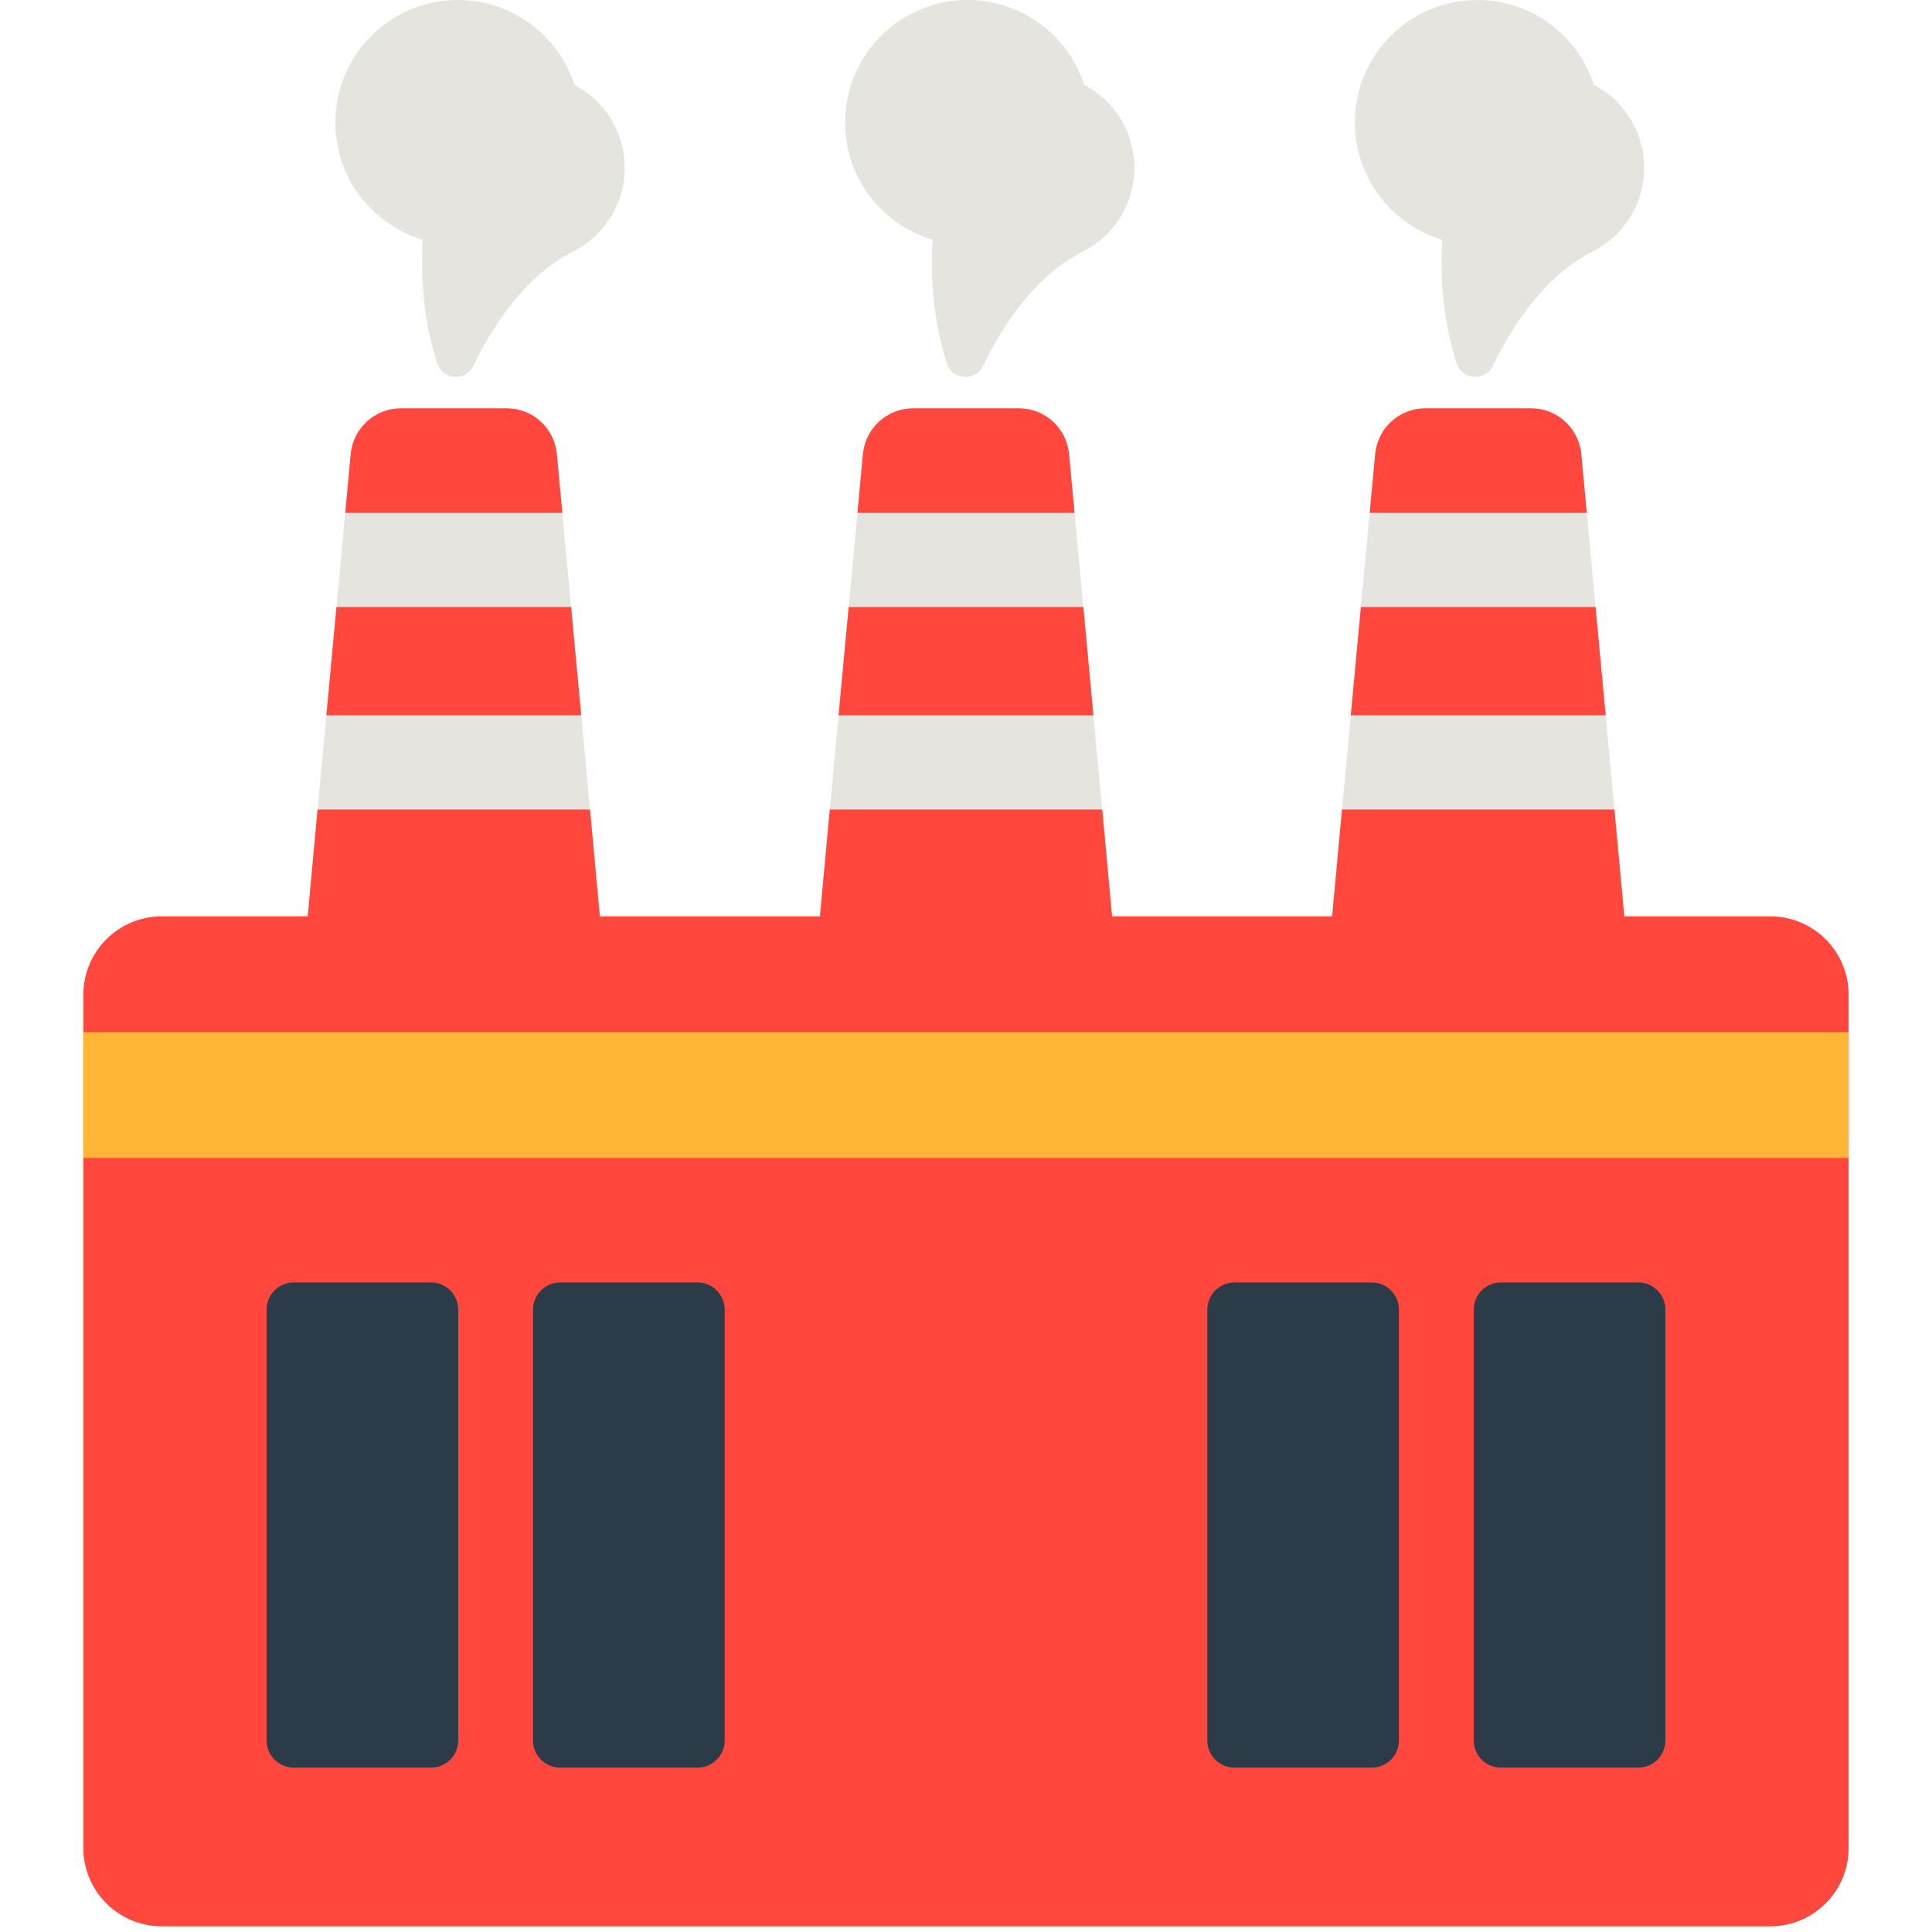
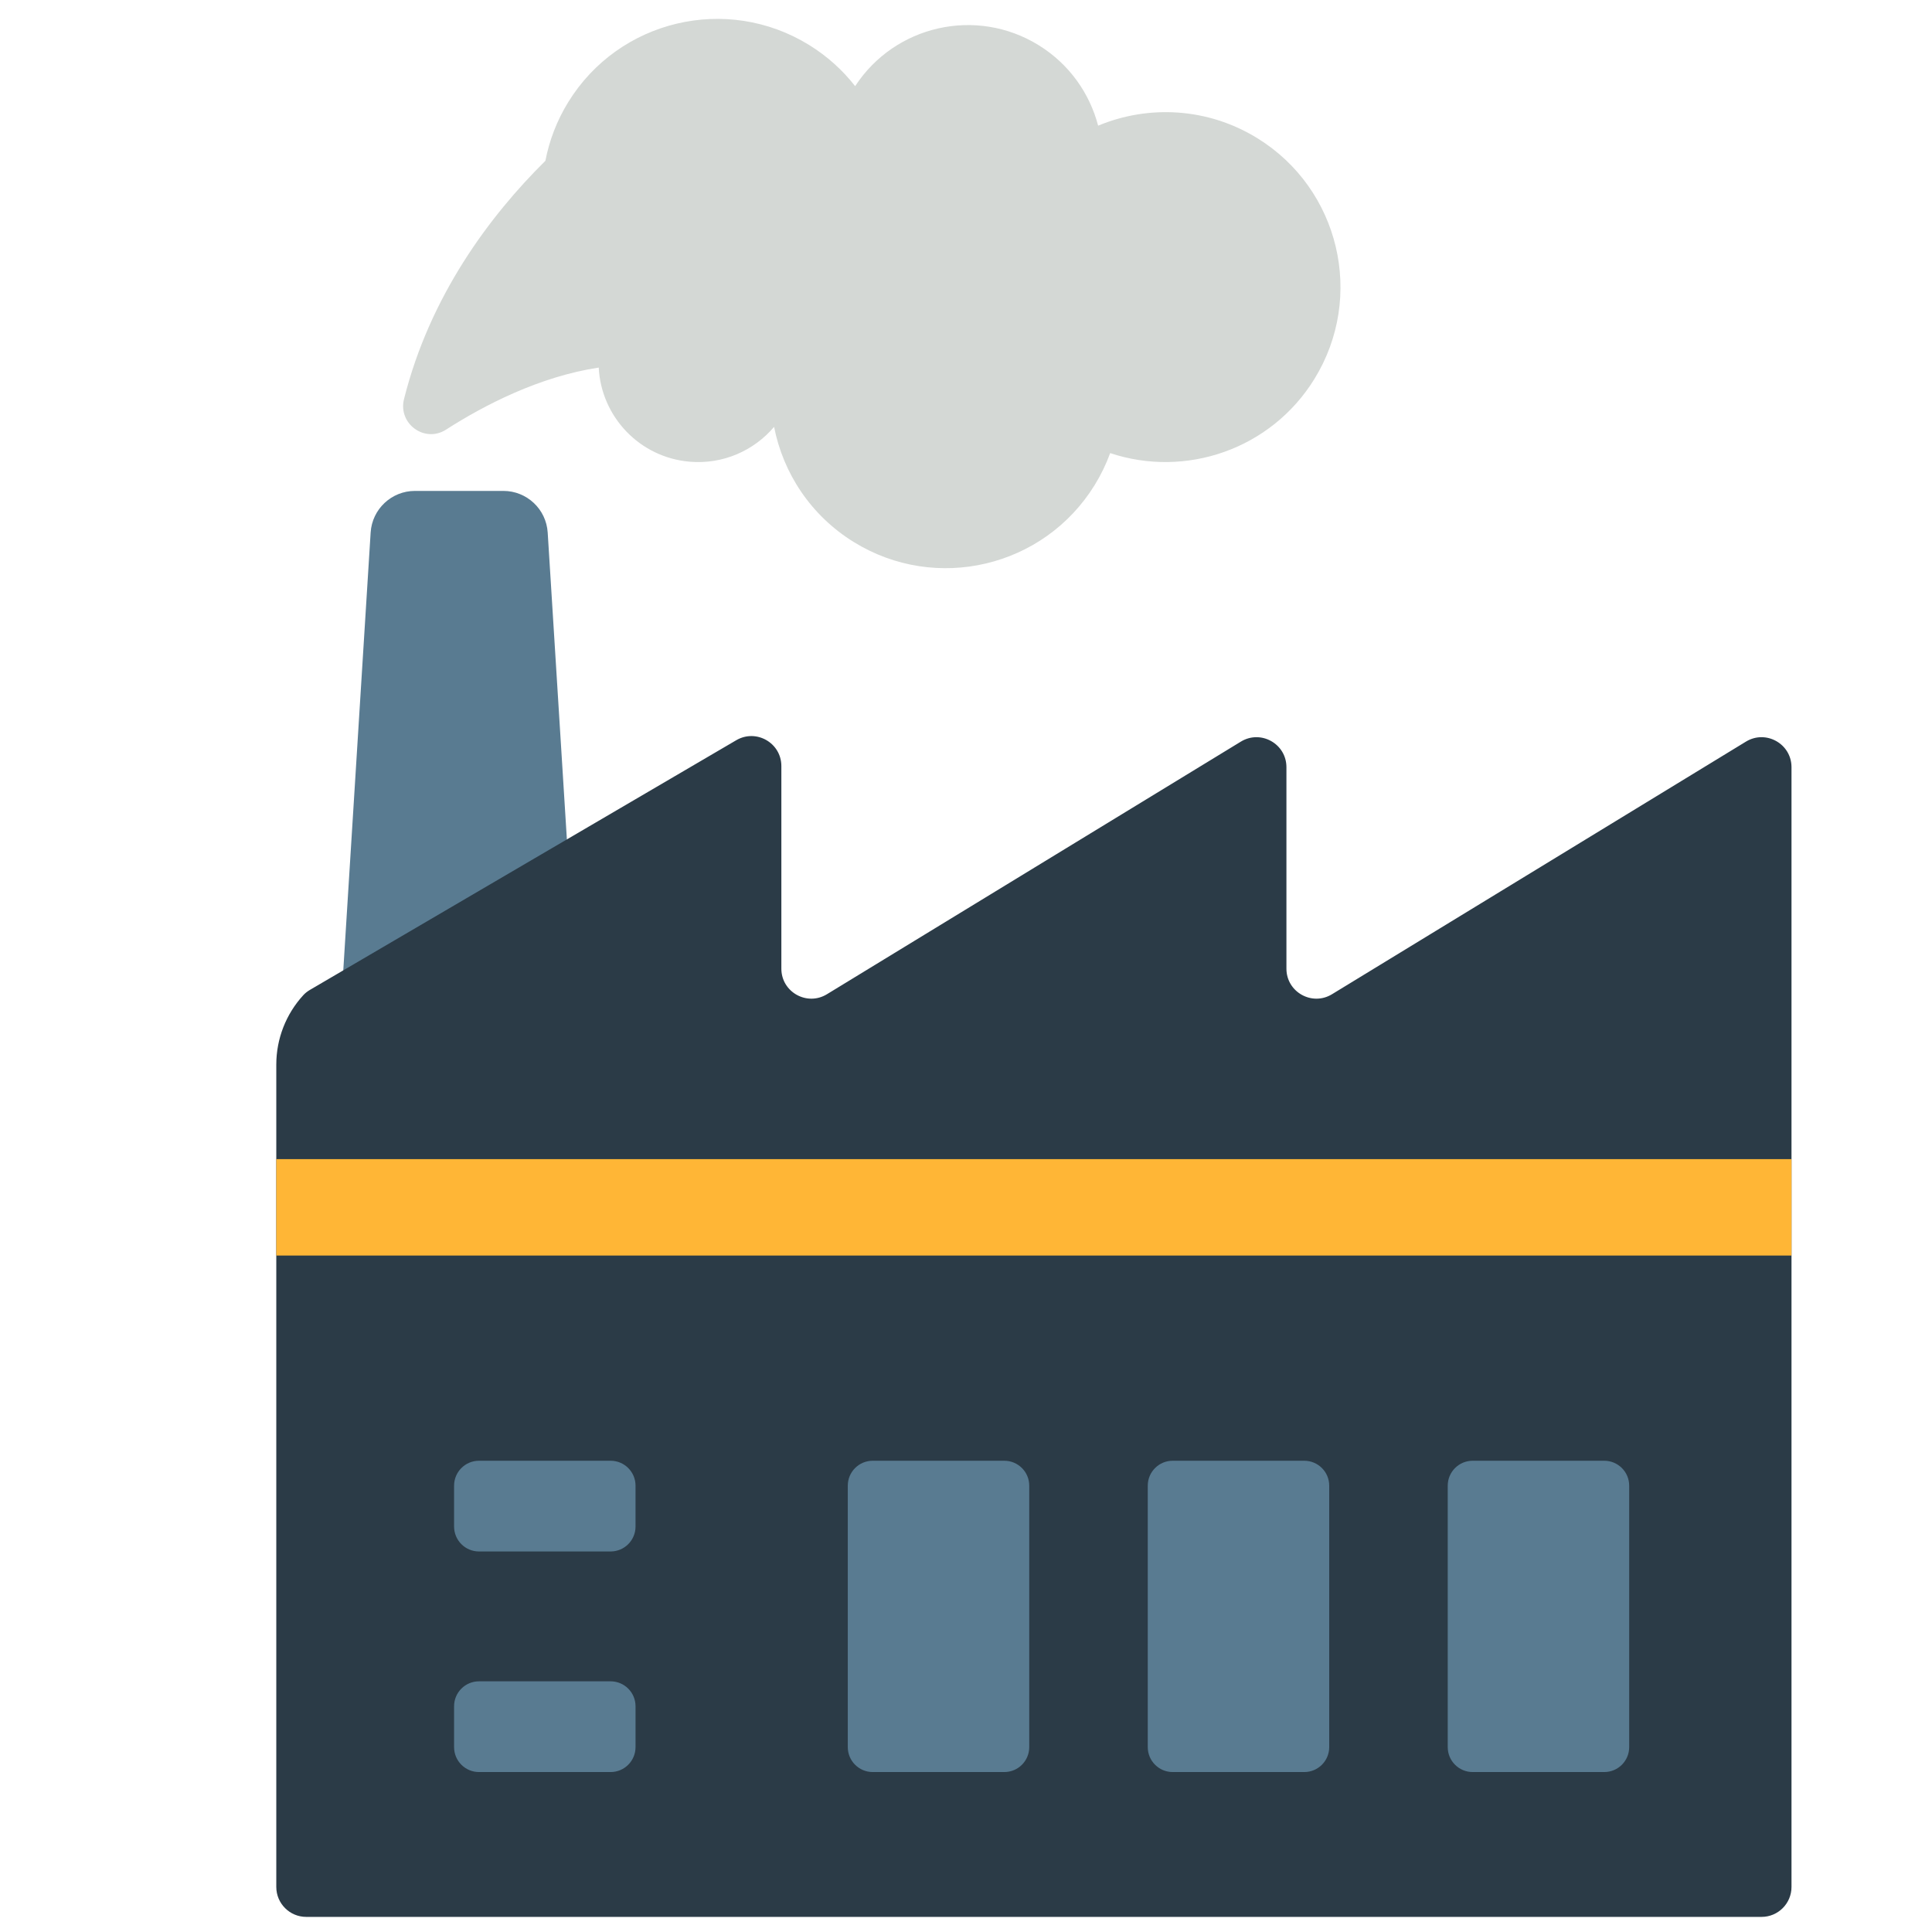
<svg xmlns="http://www.w3.org/2000/svg" version="1.1" x="0px" y="0px" viewBox="0 0 512 512" enable-background="new 0 0 512 512" xml:space="preserve">
  <g id="Layer_2">
-     <path fill="#E5E4DF" d="M75.673,305.445l17.274-185.118c0.641-6.871,6.408-12.124,13.308-12.124h28.001   c6.901,0,12.667,5.253,13.308,12.124l17.274,185.118c0.731,7.838-5.436,14.608-13.308,14.608h-62.55   C81.109,320.053,74.942,313.283,75.673,305.445z M224.725,320.053h62.549c7.872,0,14.04-6.77,13.308-14.608l-17.274-185.118   c-0.641-6.871-6.408-12.124-13.308-12.124H242c-6.901,0-12.667,5.253-13.308,12.124l-17.274,185.118   C210.685,313.283,216.853,320.053,224.725,320.053z M360.469,320.053h62.549c7.872,0,14.04-6.77,13.308-14.608l-17.274-185.118   c-0.641-6.871-6.408-12.124-13.308-12.124h-28.001c-6.901,0-12.667,5.253-13.308,12.124L347.16,305.445   C346.429,313.283,352.596,320.053,360.469,320.053z M162.862,33.264c-2.431-4.793-6.209-8.45-10.637-10.758   C148.024,9.45,135.784,0,121.331,0c-17.923,0-32.453,14.53-32.453,32.453c0,14.698,9.774,27.108,23.176,31.1   c-0.651,10.207,0.184,21.386,3.776,32.694c1.42,4.472,7.569,4.956,9.6,0.727c4.76-9.914,13.358-23.687,26.533-30.37   c0.294-0.149,0.571-0.3,0.837-0.452C164.396,59.709,168.914,45.196,162.862,33.264z M297.954,33.264   c-2.431-4.793-6.209-8.45-10.637-10.758C283.116,9.45,270.876,0,256.423,0C238.5,0,223.97,14.53,223.97,32.453   c0,14.698,9.774,27.108,23.176,31.1c-0.651,10.207,0.184,21.386,3.776,32.694c1.42,4.472,7.569,4.956,9.6,0.727   c4.76-9.914,13.358-23.687,26.533-30.37c0.294-0.149,0.571-0.3,0.837-0.452C299.488,59.709,304.006,45.196,297.954,33.264z    M433.046,33.264c-2.431-4.793-6.209-8.45-10.637-10.758C418.208,9.45,405.967,0,391.515,0c-17.923,0-32.453,14.53-32.453,32.453   c0,14.698,9.774,27.108,23.176,31.1c-0.651,10.207,0.184,21.386,3.776,32.694c1.42,4.472,7.569,4.956,9.6,0.727   c4.76-9.914,13.358-23.687,26.533-30.37c0.294-0.149,0.571-0.3,0.837-0.452C434.58,59.709,439.098,45.196,433.046,33.264z" />
+     <path fill="#597B91" d="M133.4,130.097h-23.43c-6.214,0-11.357,4.832-11.745,11.033L87.827,307.456   c-0.424,6.775,4.957,12.502,11.745,12.502h44.227c6.788,0,12.168-5.727,11.745-12.502L145.145,141.13   C144.757,134.928,139.614,130.097,133.4,130.097z" />
  </g>
  <g id="Layer_3">
-     <path fill="#FF473E" d="M289.77,189.566h-67.54l2.678-28.701h62.183L289.77,189.566z M283.309,120.327   c-0.641-6.871-6.408-12.124-13.308-12.124H242c-6.901,0-12.667,5.253-13.308,12.124l-1.454,15.585h57.526L283.309,120.327z    M147.565,120.327c-0.641-6.871-6.408-12.124-13.308-12.124h-28.001c-6.901,0-12.667,5.253-13.308,12.124l-1.454,15.585h57.526   L147.565,120.327z M419.052,120.327c-0.641-6.871-6.408-12.124-13.308-12.124h-28.001c-6.901,0-12.667,5.253-13.308,12.124   l-1.454,15.585h57.526L419.052,120.327z M422.835,160.865h-62.183l-2.678,28.701h67.54L422.835,160.865z M156.355,214.519H84.158   l-2.643,28.701h77.483L156.355,214.519z M427.842,214.519h-72.197l-2.643,28.701h77.483L427.842,214.519z M469.137,242.843h-38.652   l0.035,0.377h-77.553l0.035-0.377h-58.261l0.035,0.377h-77.553l0.035-0.377h-58.261l0.035,0.377H81.48l0.035-0.377H42.863   c-11.472,0-20.772,9.3-20.772,20.772V489.72c0,11.472,9.3,20.772,20.772,20.772h426.273c11.472,0,20.772-9.3,20.772-20.772V263.614   C489.908,252.143,480.609,242.843,469.137,242.843z M292.098,214.519h-72.197l-2.643,28.701h77.483L292.098,214.519z    M151.348,160.865H89.165l-2.678,28.701h67.54L151.348,160.865z" />
+     <path fill="#D4D8D5" d="M333.221,36.63c-13.205-8.15-28.894-8.866-42.204-3.326c-2.241-8.566-7.644-16.319-15.773-21.336   c-16.515-10.193-38.079-5.296-48.623,10.866c-3.294-4.219-7.376-7.937-12.198-10.913c-21.792-13.45-50.361-6.687-63.811,15.105   c-3.043,4.931-5.042,10.21-6.075,15.582c-14.828,14.675-30.634,35.862-37.472,63.17c-1.628,6.503,5.484,11.706,11.126,8.087   c10.144-6.505,24.739-14.071,40.479-16.452c0.648,12.998,10.822,23.834,24.147,24.949c8.828,0.739,16.998-2.962,22.325-9.236   c2.403,12.233,9.695,23.469,21.14,30.533c21.792,13.45,50.361,6.687,63.811-15.105c1.687-2.734,3.056-5.575,4.117-8.479   c19.955,6.668,42.587-0.956,54.115-19.634C361.776,78.648,355.013,50.079,333.221,36.63z" />
  </g>
  <g id="Layer_4">
-     <path fill="#2B3B47" d="M184.843,468.447h-36.38c-3.976,0-7.2-3.224-7.2-7.2V347.06c0-3.976,3.224-7.2,7.2-7.2h36.38   c3.976,0,7.2,3.224,7.2,7.2v114.187C192.043,465.223,188.819,468.447,184.843,468.447z M121.434,461.247V347.06   c0-3.976-3.224-7.2-7.2-7.2h-36.38c-3.976,0-7.2,3.224-7.2,7.2v114.187c0,3.976,3.224,7.2,7.2,7.2h36.38   C118.21,468.447,121.434,465.223,121.434,461.247z M441.339,461.247V347.06c0-3.976-3.224-7.2-7.2-7.2h-36.38   c-3.976,0-7.2,3.224-7.2,7.2v114.187c0,3.976,3.224,7.2,7.2,7.2h36.38C438.115,468.447,441.339,465.223,441.339,461.247z    M370.73,461.247V347.06c0-3.976-3.224-7.2-7.2-7.2h-36.38c-3.976,0-7.2,3.224-7.2,7.2v114.187c0,3.976,3.224,7.2,7.2,7.2h36.38   C367.506,468.447,370.73,465.223,370.73,461.247z" />
+     <path fill="#2B3B47" d="M340.917,256.707v-53.393c0-6.197-6.784-10.005-12.074-6.777l-109.7,66.946   c-5.29,3.228-12.074-0.579-12.074-6.777v-53.689c0-6.133-6.658-9.95-11.951-6.851L82.167,262.312   c-0.649,0.38-1.256,0.839-1.765,1.393c-4.608,5.01-7.181,11.579-7.181,18.414v217.939c0,4.384,3.554,7.939,7.939,7.939h385.667   c4.384,0,7.939-3.554,7.939-7.939V287.067v-16.215v-67.538c0-6.197-6.784-10.005-12.074-6.777l-109.699,66.946   C347.702,266.712,340.917,262.904,340.917,256.707z" />
  </g>
  <g id="Layer_5">
-     <rect x="22.092" y="273.532" fill="#FFB636" width="467.817" height="33.331" />
+     <rect x="73.221" y="307.182" fill="#FFB636" width="401.544" height="25.551" />
+   </g>
+   <g id="Layer_6">
+     <path fill="#597B91" d="M161.815,411.156h-34.87c-3.65,0-6.609-2.959-6.609-6.609v-10.827c0-3.65,2.959-6.609,6.609-6.609h34.87   c3.65,0,6.609,2.959,6.609,6.609v10.827C168.423,408.197,165.465,411.156,161.815,411.156z M168.423,463.003v-10.827   c0-3.65-2.959-6.609-6.609-6.609h-34.87c-3.65,0-6.609,2.959-6.609,6.609v10.827c0,3.65,2.959,6.609,6.609,6.609h34.87   C165.465,469.612,168.423,466.653,168.423,463.003z M272.761,463.003v-69.282c0-3.65-2.959-6.609-6.609-6.609h-34.87   c-3.65,0-6.609,2.959-6.609,6.609v69.282c0,3.65,2.959,6.609,6.609,6.609h34.87C269.803,469.612,272.761,466.653,272.761,463.003z    M352.257,463.003v-69.282c0-3.65-2.959-6.609-6.609-6.609h-34.87c-3.65,0-6.609,2.959-6.609,6.609v69.282   c0,3.65,2.959,6.609,6.609,6.609h34.87C349.298,469.612,352.257,466.653,352.257,463.003z M431.753,463.003v-69.282   c0-3.65-2.959-6.609-6.609-6.609h-34.87c-3.65,0-6.609,2.959-6.609,6.609v69.282c0,3.65,2.959,6.609,6.609,6.609h34.87   C428.794,469.612,431.753,466.653,431.753,463.003z" />
  </g>
</svg>
